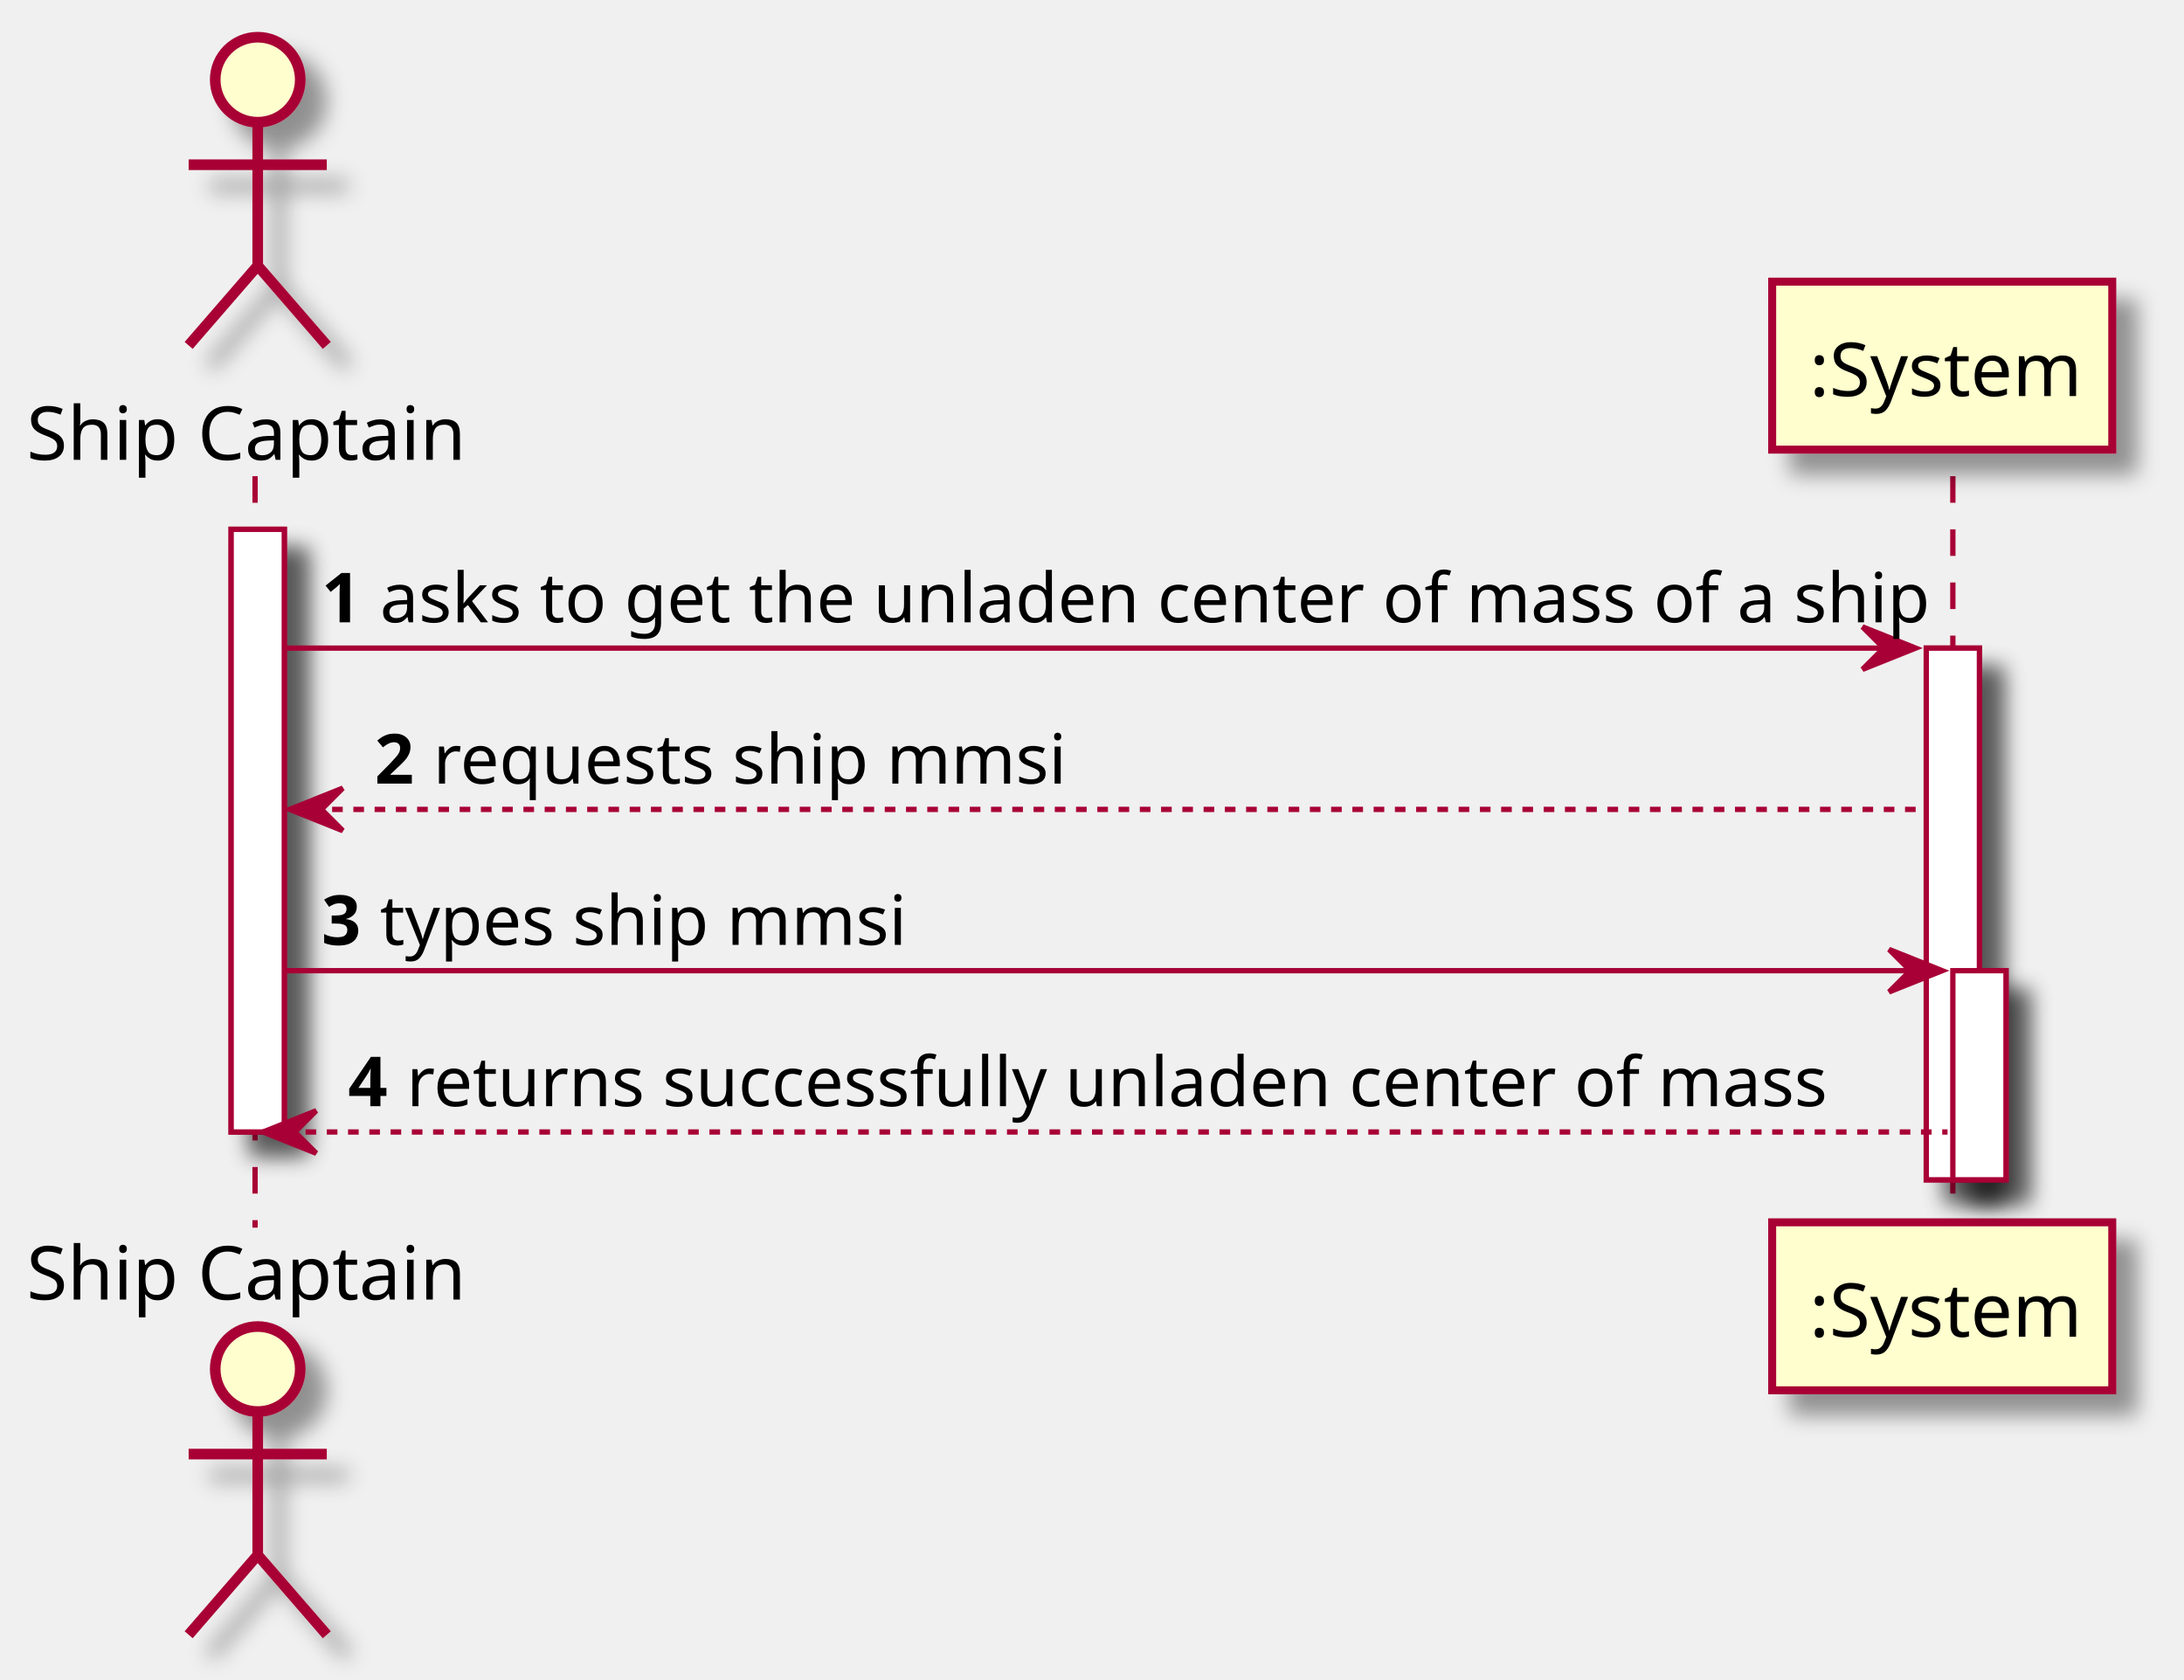
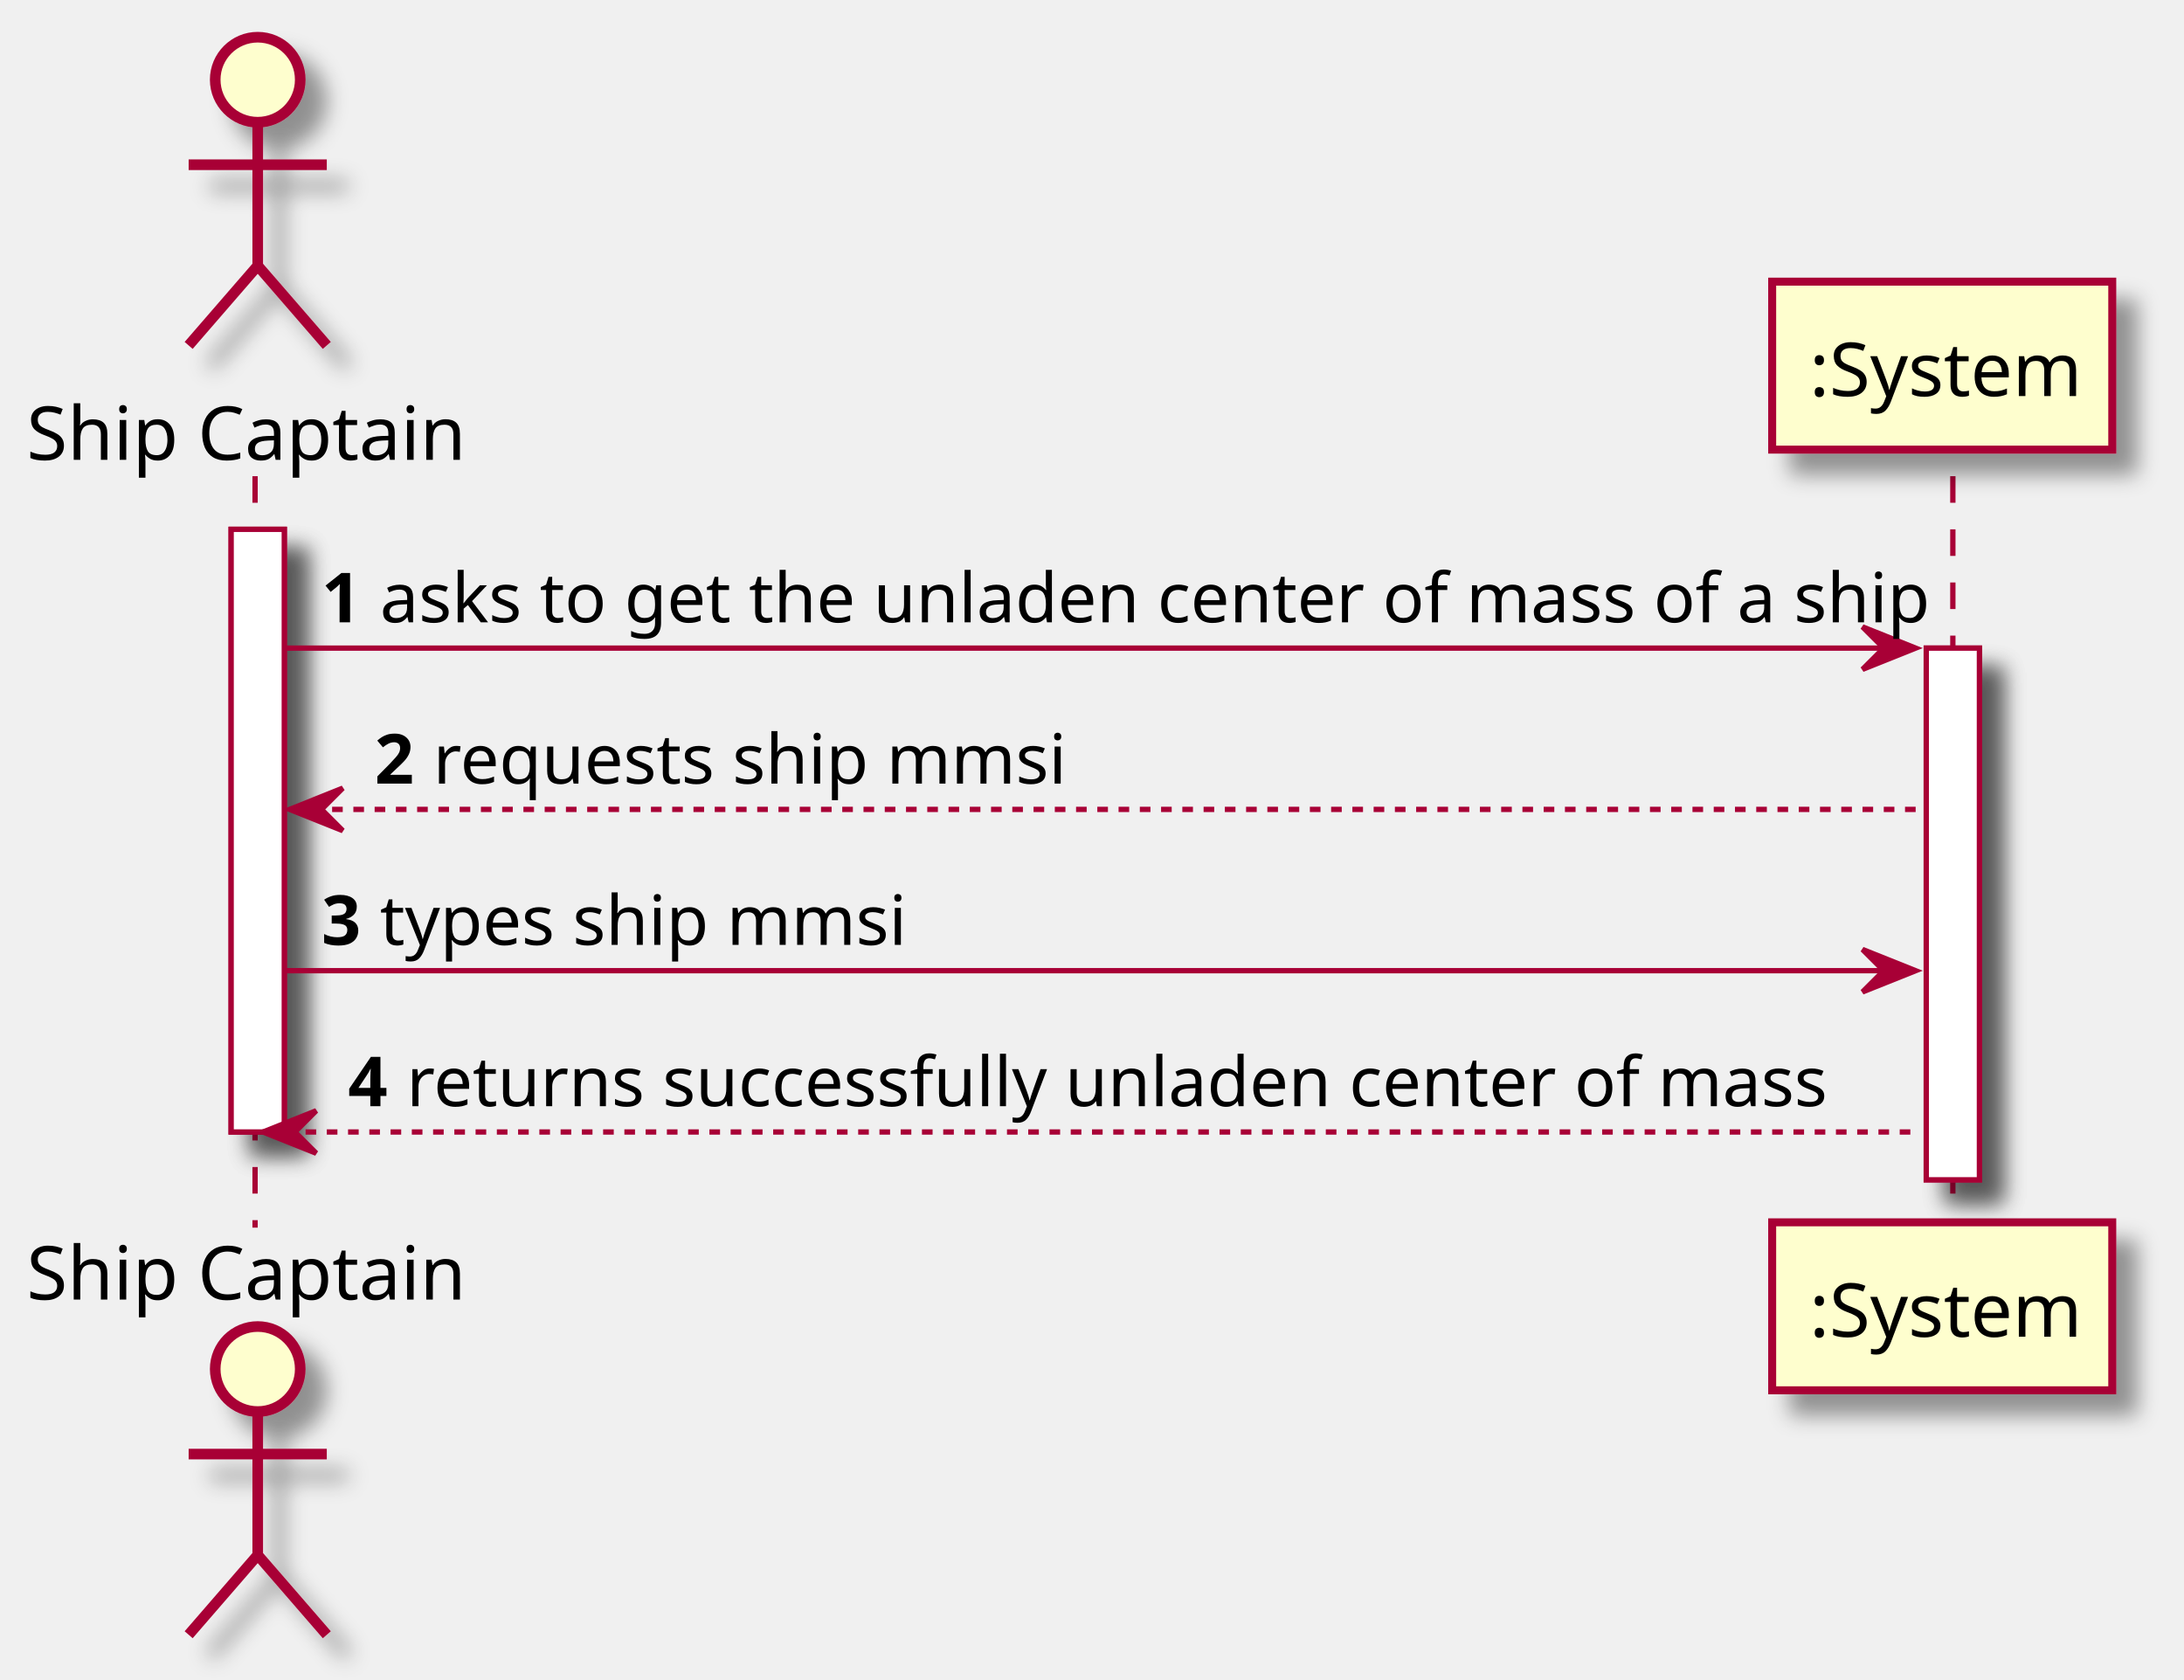
<svg xmlns="http://www.w3.org/2000/svg" contentScriptType="application/ecmascript" contentStyleType="text/css" height="316px" preserveAspectRatio="none" style="width:411px;height:316px;background:#FFFFFF;" version="1.1" viewBox="0 0 411 316" width="411px" zoomAndPan="magnify">
  <defs>
-     <filter height="300%" id="f1i0mz61ri34r" width="300%" x="-1" y="-1">
+     <filter height="300%" id="fcd6nfkyx320d" width="300%" x="-1" y="-1">
      <feGaussianBlur result="blurOut" stdDeviation="2.0" />
      <feColorMatrix in="blurOut" result="blurOut2" type="matrix" values="0 0 0 0 0 0 0 0 0 0 0 0 0 0 0 0 0 0 .4 0" />
      <feOffset dx="4.0" dy="4.0" in="blurOut2" result="blurOut3" />
      <feBlend in="SourceGraphic" in2="blurOut3" mode="normal" />
    </filter>
  </defs>
  <g>
-     <rect fill="#FFFFFF" filter="url(#f1i0mz61ri34r)" height="113.406" style="stroke:#A80036;stroke-width:1.0;" width="10" x="43.5" y="99.609" />
-     <rect fill="#FFFFFF" filter="url(#f1i0mz61ri34r)" height="100.055" style="stroke:#A80036;stroke-width:1.0;" width="10" x="362.5" y="121.961" />
-     <rect fill="#FFFFFF" filter="url(#f1i0mz61ri34r)" height="39.352" style="stroke:#A80036;stroke-width:1.0;" width="10" x="367.5" y="182.664" />
+     <rect fill="#FFFFFF" filter="url(#fcd6nfkyx320d)" height="113.406" style="stroke:#A80036;stroke-width:1.0;" width="10" x="43.5" y="99.609" />
+     <rect fill="#FFFFFF" filter="url(#fcd6nfkyx320d)" height="100.055" style="stroke:#A80036;stroke-width:1.0;" width="10" x="362.5" y="121.961" />
    <line style="stroke:#A80036;stroke-width:1.0;stroke-dasharray:5.0,5.0;" x1="48" x2="48" y1="89.609" y2="231.016" />
    <line style="stroke:#A80036;stroke-width:1.0;stroke-dasharray:5.0,5.0;" x1="367.5" x2="367.5" y1="89.609" y2="231.016" />
    <text fill="#000000" font-family="sans-serif" font-size="14" lengthAdjust="spacing" textLength="81" x="5" y="86.533">Ship Captain</text>
-     <ellipse cx="48.5" cy="15" fill="#FEFECE" filter="url(#f1i0mz61ri34r)" rx="8" ry="8" style="stroke:#A80036;stroke-width:2.0;" />
-     <path d="M48.5,23 L48.5,50 M35.5,31 L61.5,31 M48.5,50 L35.5,65 M48.5,50 L61.5,65 " fill="none" filter="url(#f1i0mz61ri34r)" style="stroke:#A80036;stroke-width:2.0;" />
+     <ellipse cx="48.5" cy="15" fill="#FEFECE" filter="url(#fcd6nfkyx320d)" rx="8" ry="8" style="stroke:#A80036;stroke-width:2.0;" />
+     <path d="M48.5,23 L48.5,50 M35.5,31 L61.5,31 M48.5,50 L35.5,65 M48.5,50 L61.5,65 " fill="none" filter="url(#fcd6nfkyx320d)" style="stroke:#A80036;stroke-width:2.0;" />
    <text fill="#000000" font-family="sans-serif" font-size="14" lengthAdjust="spacing" textLength="81" x="5" y="244.549">Ship Captain</text>
-     <ellipse cx="48.5" cy="257.625" fill="#FEFECE" filter="url(#f1i0mz61ri34r)" rx="8" ry="8" style="stroke:#A80036;stroke-width:2.0;" />
-     <path d="M48.5,265.625 L48.5,292.625 M35.5,273.625 L61.5,273.625 M48.5,292.625 L35.5,307.625 M48.5,292.625 L61.5,307.625 " fill="none" filter="url(#f1i0mz61ri34r)" style="stroke:#A80036;stroke-width:2.0;" />
-     <rect fill="#FEFECE" filter="url(#f1i0mz61ri34r)" height="31.609" style="stroke:#A80036;stroke-width:1.5;" width="64" x="333.5" y="53" />
+     <ellipse cx="48.5" cy="257.625" fill="#FEFECE" filter="url(#fcd6nfkyx320d)" rx="8" ry="8" style="stroke:#A80036;stroke-width:2.0;" />
+     <path d="M48.5,265.625 L48.5,292.625 M35.5,273.625 L61.5,273.625 M48.5,292.625 L35.5,307.625 M48.5,292.625 L61.5,307.625 " fill="none" filter="url(#fcd6nfkyx320d)" style="stroke:#A80036;stroke-width:2.0;" />
+     <rect fill="#FEFECE" filter="url(#fcd6nfkyx320d)" height="31.609" style="stroke:#A80036;stroke-width:1.5;" width="64" x="333.5" y="53" />
    <text fill="#000000" font-family="sans-serif" font-size="14" lengthAdjust="spacing" textLength="50" x="340.5" y="74.533">:System</text>
-     <rect fill="#FEFECE" filter="url(#f1i0mz61ri34r)" height="31.609" style="stroke:#A80036;stroke-width:1.5;" width="64" x="333.5" y="230.016" />
+     <rect fill="#FEFECE" filter="url(#fcd6nfkyx320d)" height="31.609" style="stroke:#A80036;stroke-width:1.5;" width="64" x="333.5" y="230.016" />
    <text fill="#000000" font-family="sans-serif" font-size="14" lengthAdjust="spacing" textLength="50" x="340.5" y="251.549">:System</text>
-     <rect fill="#FFFFFF" filter="url(#f1i0mz61ri34r)" height="113.406" style="stroke:#A80036;stroke-width:1.0;" width="10" x="43.5" y="99.609" />
-     <rect fill="#FFFFFF" filter="url(#f1i0mz61ri34r)" height="100.055" style="stroke:#A80036;stroke-width:1.0;" width="10" x="362.5" y="121.961" />
-     <rect fill="#FFFFFF" filter="url(#f1i0mz61ri34r)" height="39.352" style="stroke:#A80036;stroke-width:1.0;" width="10" x="367.5" y="182.664" />
+     <rect fill="#FFFFFF" filter="url(#fcd6nfkyx320d)" height="113.406" style="stroke:#A80036;stroke-width:1.0;" width="10" x="43.5" y="99.609" />
+     <rect fill="#FFFFFF" filter="url(#fcd6nfkyx320d)" height="100.055" style="stroke:#A80036;stroke-width:1.0;" width="10" x="362.5" y="121.961" />
    <polygon fill="#A80036" points="350.5,117.961,360.5,121.961,350.5,125.961,354.5,121.961" style="stroke:#A80036;stroke-width:1.0;" />
    <line style="stroke:#A80036;stroke-width:1.0;" x1="53.5" x2="356.5" y1="121.961" y2="121.961" />
    <text fill="#000000" font-family="sans-serif" font-size="13" font-weight="bold" lengthAdjust="spacing" textLength="7" x="60.5" y="117.105">1</text>
    <text fill="#000000" font-family="sans-serif" font-size="13" lengthAdjust="spacing" textLength="279" x="71.5" y="117.105">asks to get the unladen center of mass of a ship</text>
    <polygon fill="#A80036" points="64.5,148.312,54.5,152.312,64.5,156.312,60.5,152.312" style="stroke:#A80036;stroke-width:1.0;" />
    <line style="stroke:#A80036;stroke-width:1.0;stroke-dasharray:2.0,2.0;" x1="58.5" x2="361.5" y1="152.312" y2="152.312" />
    <text fill="#000000" font-family="sans-serif" font-size="13" font-weight="bold" lengthAdjust="spacing" textLength="7" x="70.5" y="147.456">2</text>
    <text fill="#000000" font-family="sans-serif" font-size="13" lengthAdjust="spacing" textLength="114" x="81.5" y="147.456">requests ship mmsi</text>
-     <polygon fill="#A80036" points="355.5,178.664,365.5,182.664,355.5,186.664,359.5,182.664" style="stroke:#A80036;stroke-width:1.0;" />
-     <line style="stroke:#A80036;stroke-width:1.0;" x1="53.5" x2="361.5" y1="182.664" y2="182.664" />
+     <polygon fill="#A80036" points="350.5,178.664,360.5,182.664,350.5,186.664,354.5,182.664" style="stroke:#A80036;stroke-width:1.0;" />
+     <line style="stroke:#A80036;stroke-width:1.0;" x1="53.5" x2="356.5" y1="182.664" y2="182.664" />
    <text fill="#000000" font-family="sans-serif" font-size="13" font-weight="bold" lengthAdjust="spacing" textLength="7" x="60.5" y="177.808">3</text>
    <text fill="#000000" font-family="sans-serif" font-size="13" lengthAdjust="spacing" textLength="96" x="71.5" y="177.808">types ship mmsi</text>
    <polygon fill="#A80036" points="59.5,209.016,49.5,213.016,59.5,217.016,55.5,213.016" style="stroke:#A80036;stroke-width:1.0;" />
-     <line style="stroke:#A80036;stroke-width:1.0;stroke-dasharray:2.0,2.0;" x1="53.5" x2="366.5" y1="213.016" y2="213.016" />
+     <line style="stroke:#A80036;stroke-width:1.0;stroke-dasharray:2.0,2.0;" x1="53.5" x2="361.5" y1="213.016" y2="213.016" />
    <text fill="#000000" font-family="sans-serif" font-size="13" font-weight="bold" lengthAdjust="spacing" textLength="7" x="65.5" y="208.159">4</text>
    <text fill="#000000" font-family="sans-serif" font-size="13" lengthAdjust="spacing" textLength="255" x="76.5" y="208.159">returns successfully unladen center of mass</text>
  </g>
</svg>
